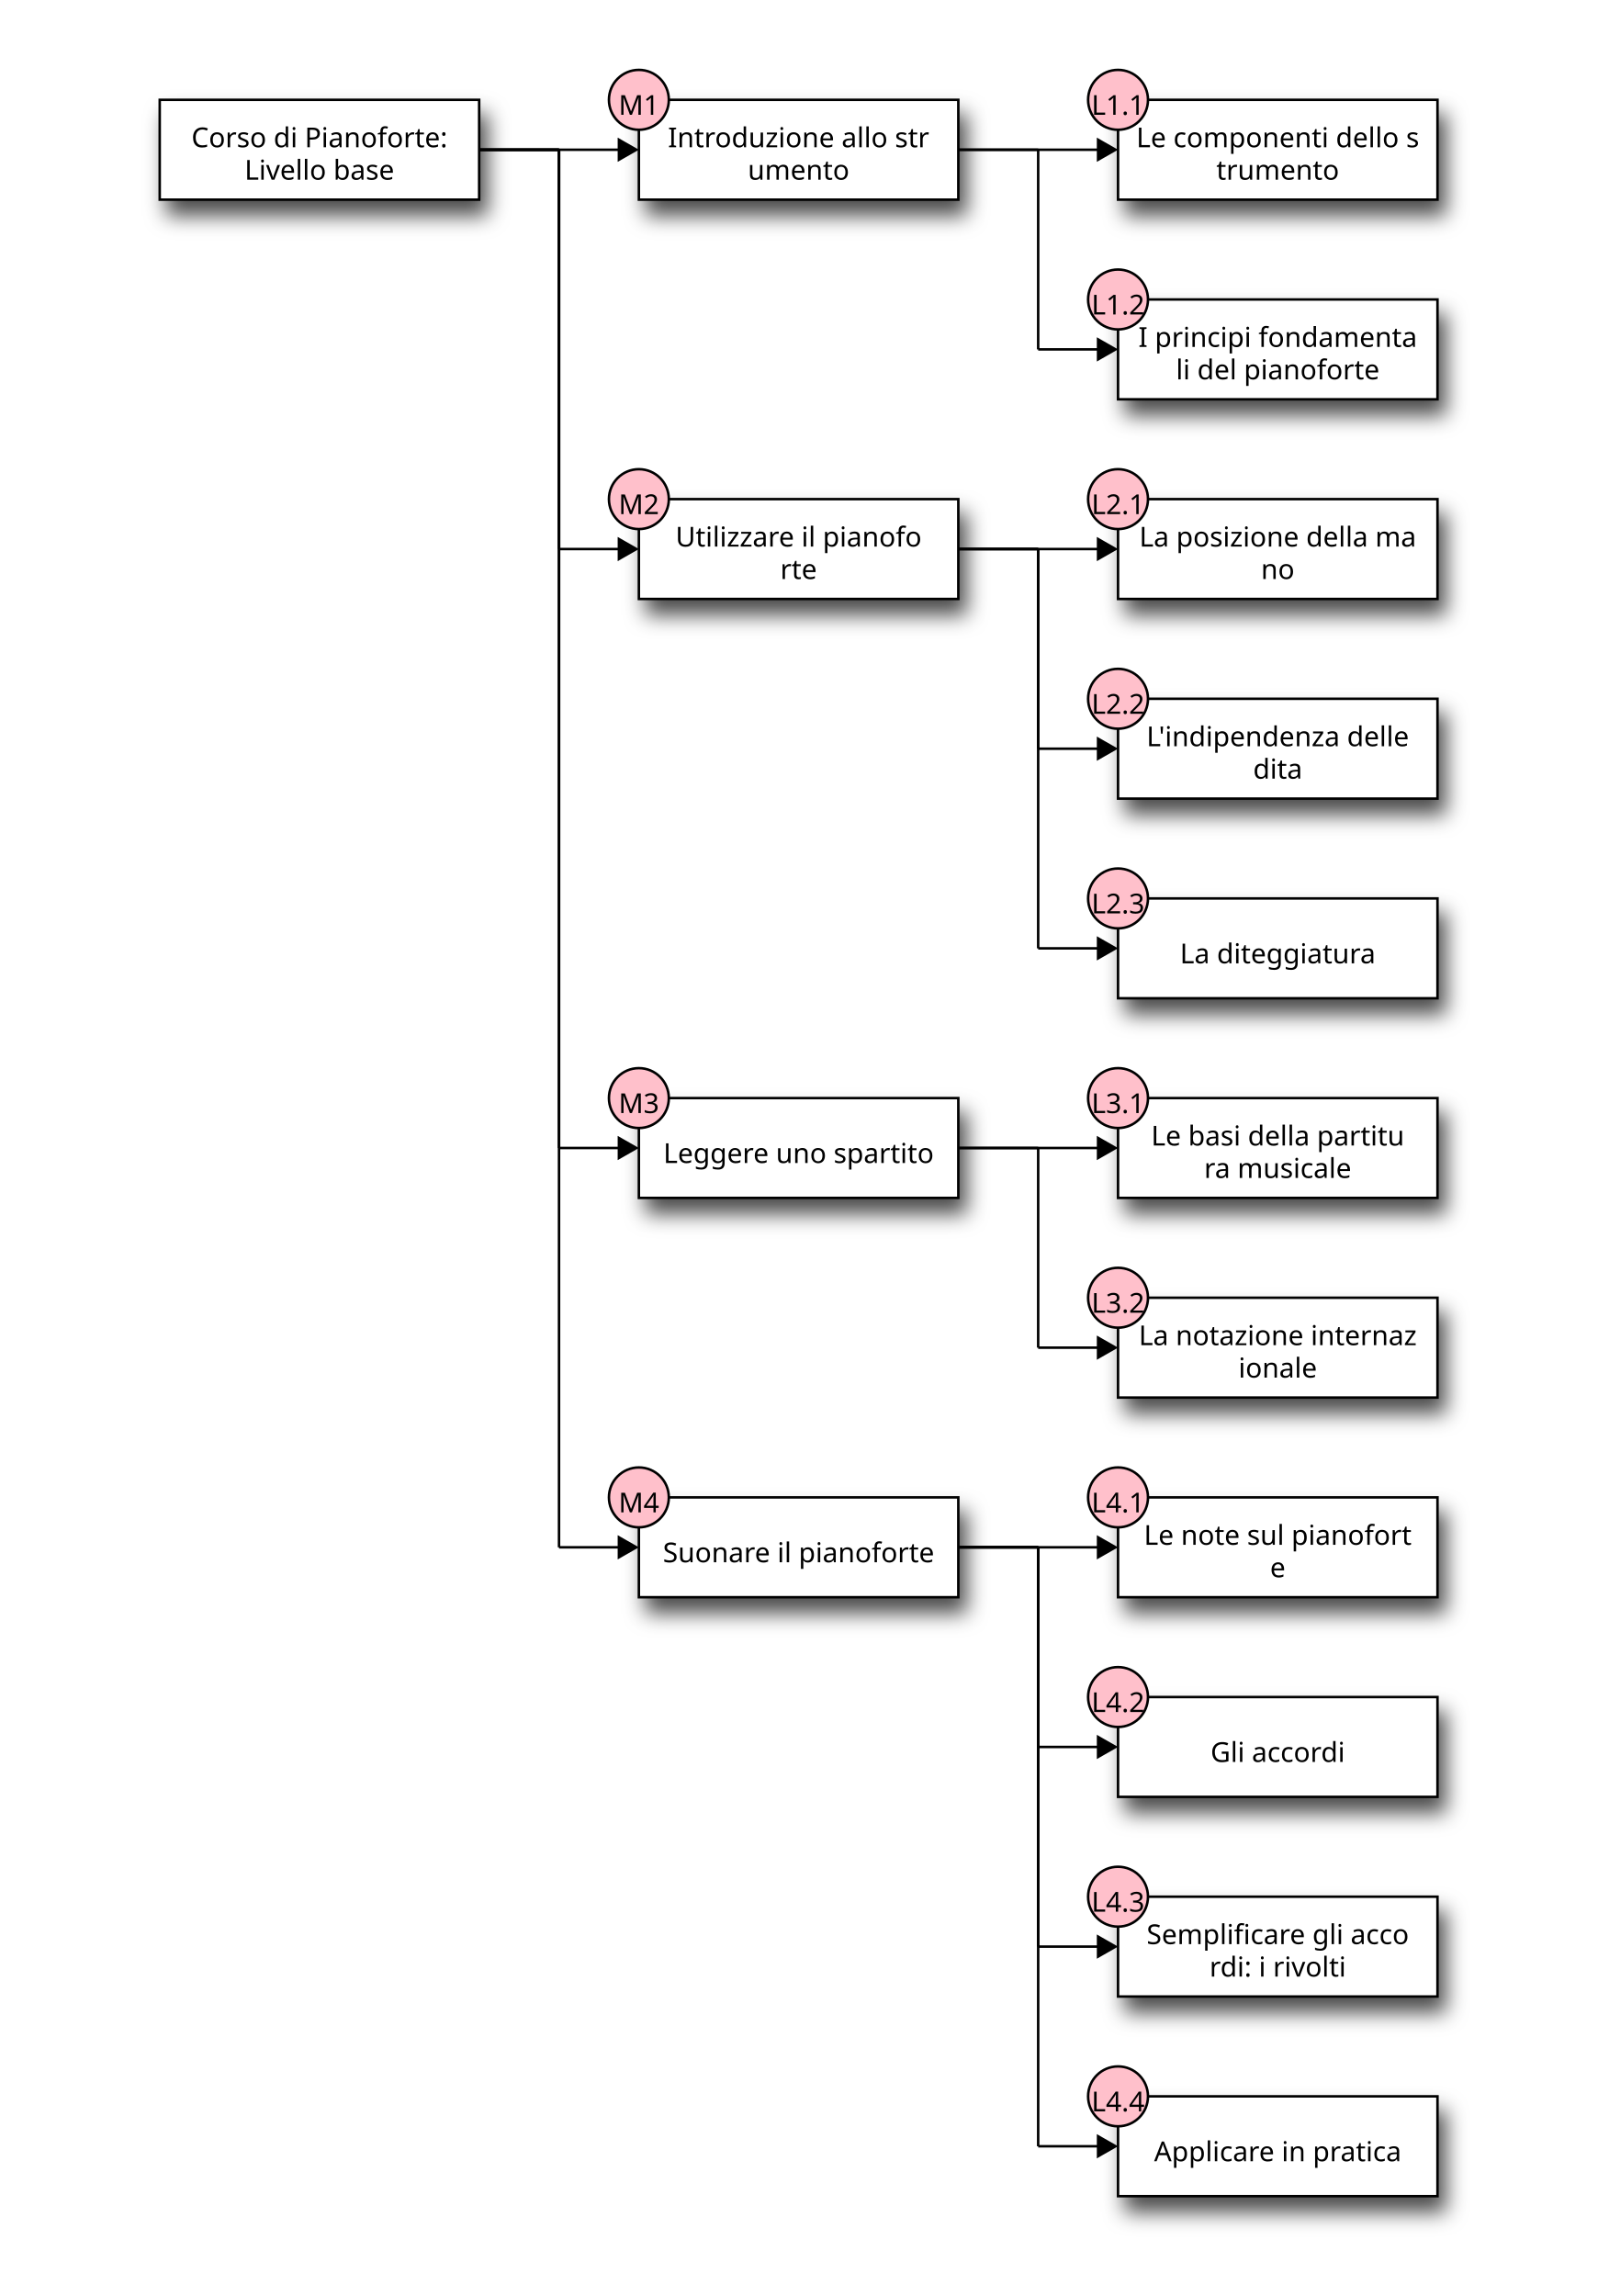
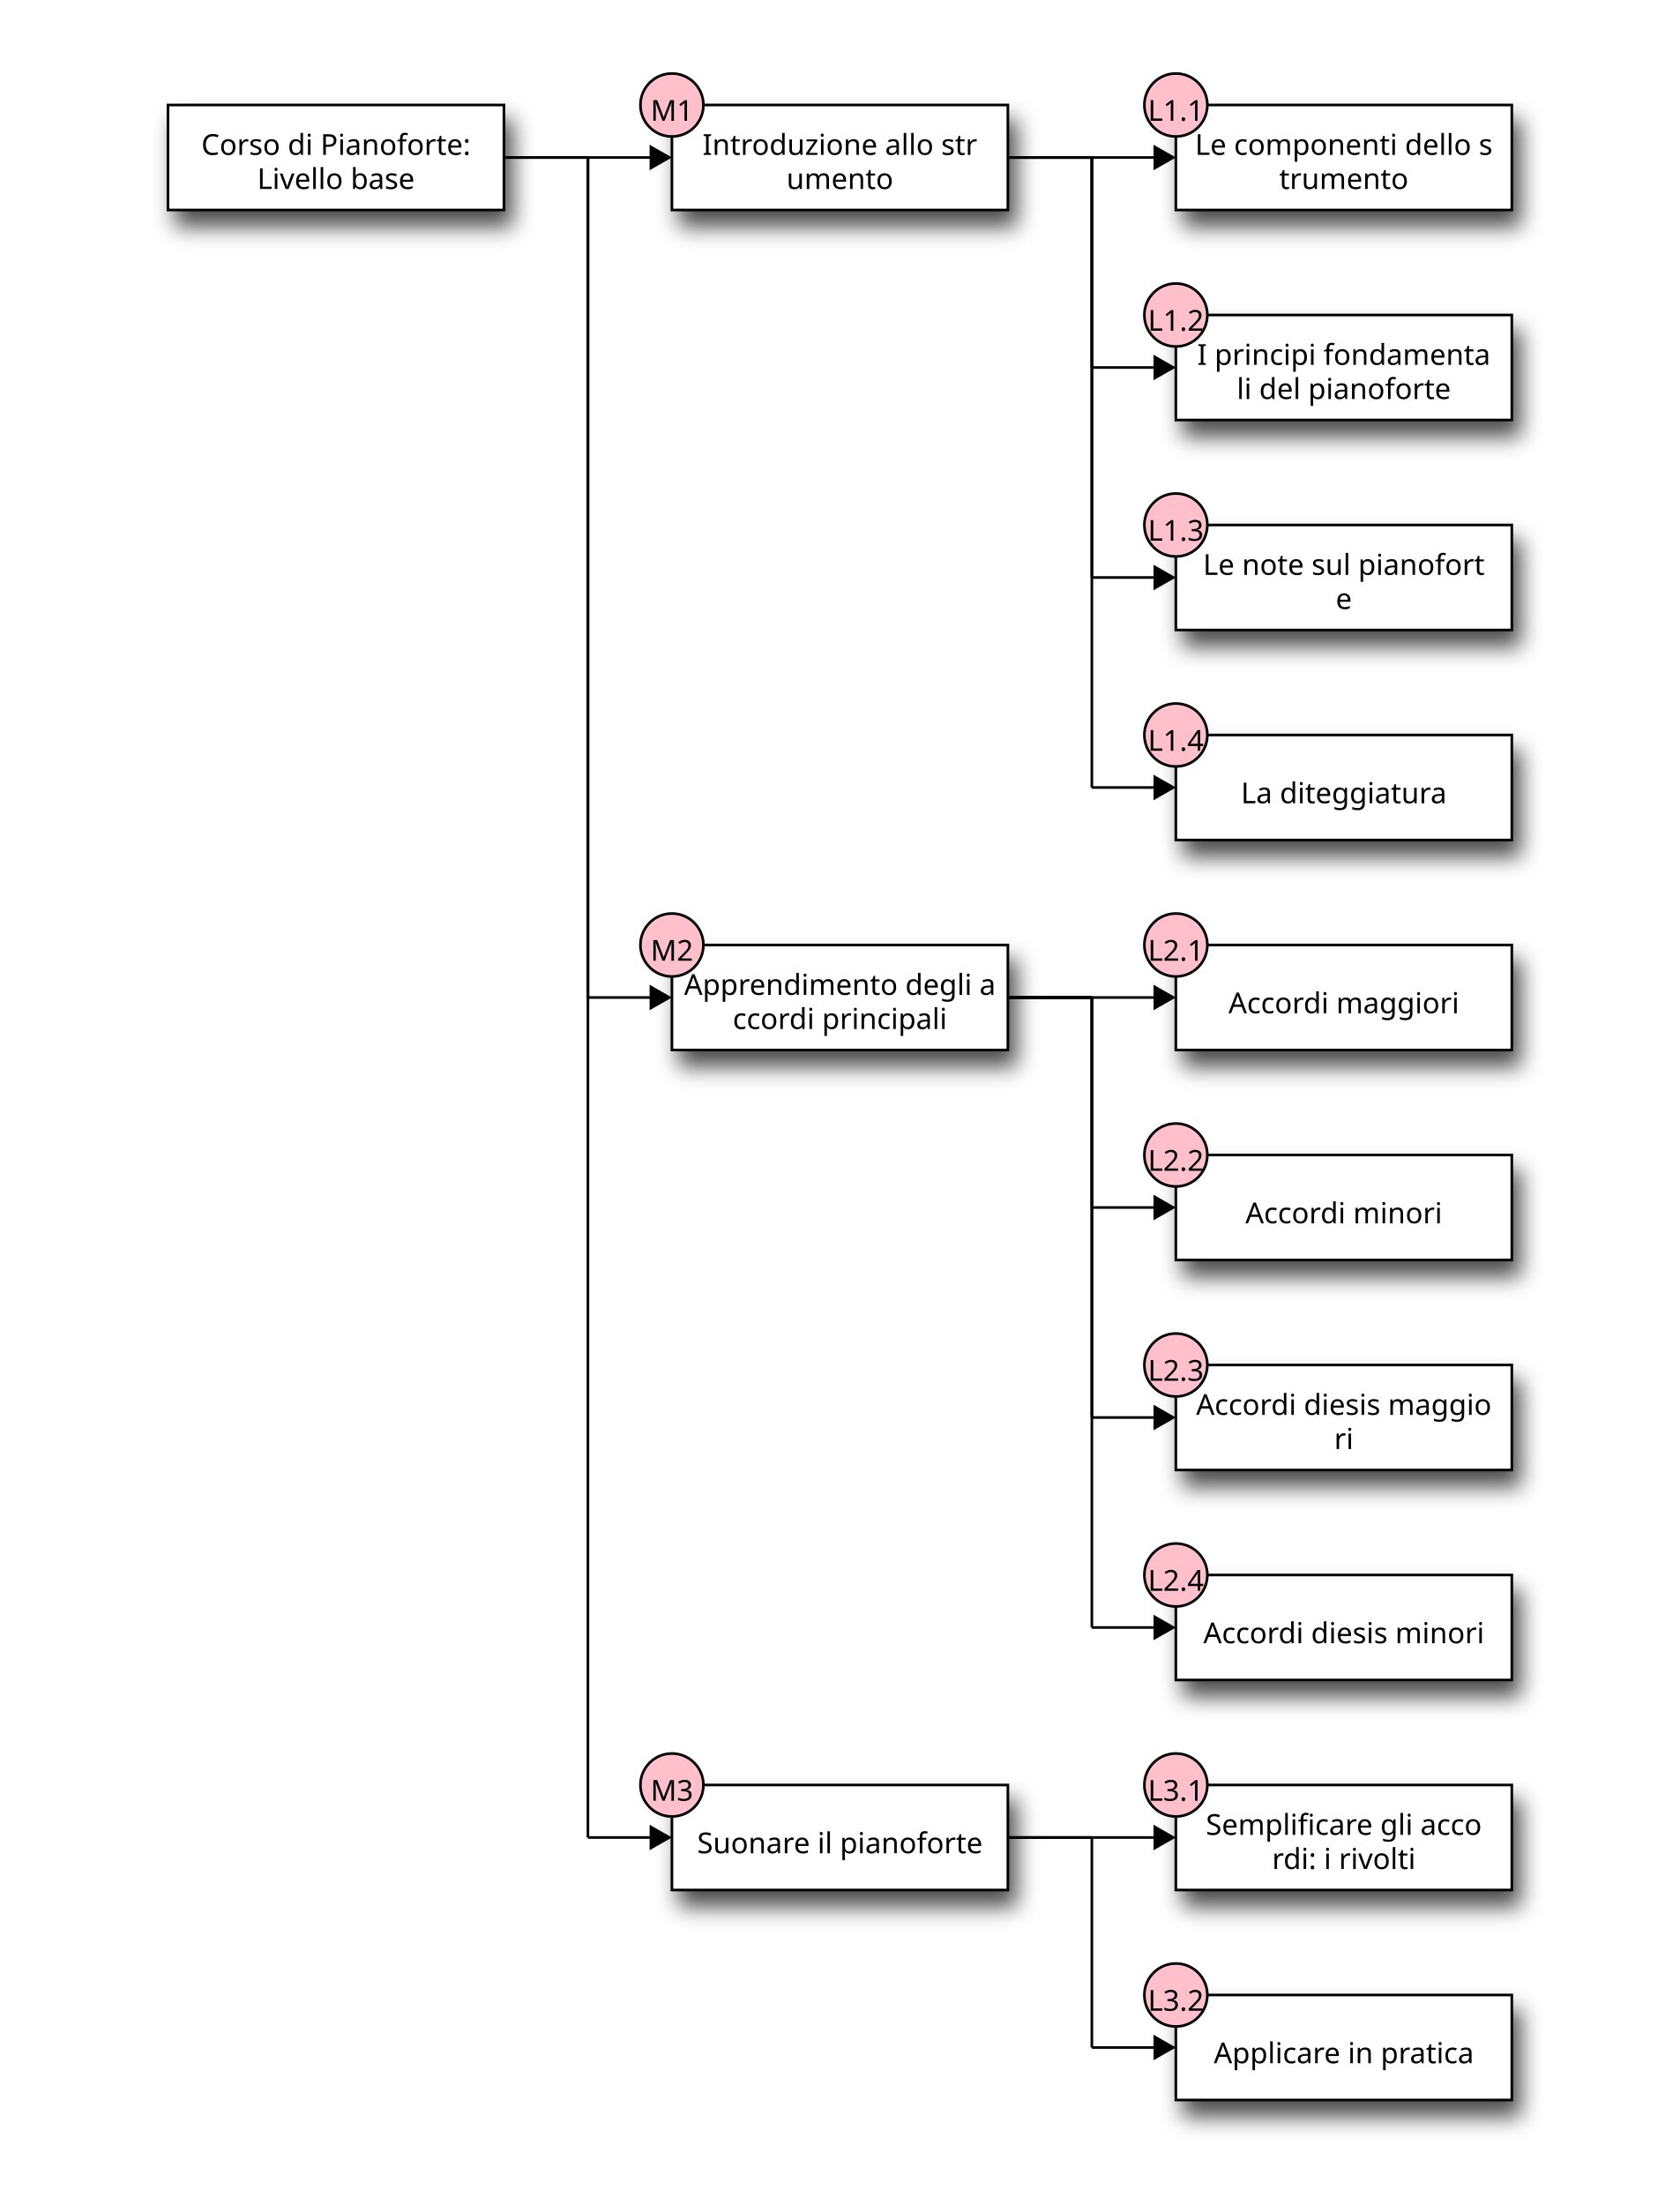
- <svg xmlns="http://www.w3.org/2000/svg" viewBox="0 0 640 920">
+ <svg xmlns="http://www.w3.org/2000/svg" viewBox="0 0 640 840">
  <defs id="defs_block">
    <filter height="1.504" id="filter_blur" width="1.157" x="-0.079" y="-0.252">
      <feGaussianBlur id="feGaussianBlur3780" stdDeviation="4.2" />
    </filter>
  </defs>
  <rect fill="rgb(0,0,0)" height="40" stroke="rgb(0,0,0)" style="filter:url(#filter_blur);opacity:0.7;fill-opacity:1" width="128" x="67" y="46" />
  <rect fill="rgb(0,0,0)" height="40" stroke="rgb(0,0,0)" style="filter:url(#filter_blur);opacity:0.7;fill-opacity:1" width="128" x="259" y="46" />
-   <rect fill="rgb(0,0,0)" height="40" stroke="rgb(0,0,0)" style="filter:url(#filter_blur);opacity:0.7;fill-opacity:1" width="128" x="259" y="206" />
-   <rect fill="rgb(0,0,0)" height="40" stroke="rgb(0,0,0)" style="filter:url(#filter_blur);opacity:0.7;fill-opacity:1" width="128" x="259" y="446" />
-   <rect fill="rgb(0,0,0)" height="40" stroke="rgb(0,0,0)" style="filter:url(#filter_blur);opacity:0.7;fill-opacity:1" width="128" x="259" y="606" />
+   <rect fill="rgb(0,0,0)" height="40" stroke="rgb(0,0,0)" style="filter:url(#filter_blur);opacity:0.7;fill-opacity:1" width="128" x="259" y="366" />
+   <rect fill="rgb(0,0,0)" height="40" stroke="rgb(0,0,0)" style="filter:url(#filter_blur);opacity:0.7;fill-opacity:1" width="128" x="259" y="686" />
  <rect fill="rgb(0,0,0)" height="40" stroke="rgb(0,0,0)" style="filter:url(#filter_blur);opacity:0.7;fill-opacity:1" width="128" x="451" y="46" />
  <rect fill="rgb(0,0,0)" height="40" stroke="rgb(0,0,0)" style="filter:url(#filter_blur);opacity:0.7;fill-opacity:1" width="128" x="451" y="126" />
  <rect fill="rgb(0,0,0)" height="40" stroke="rgb(0,0,0)" style="filter:url(#filter_blur);opacity:0.7;fill-opacity:1" width="128" x="451" y="206" />
  <rect fill="rgb(0,0,0)" height="40" stroke="rgb(0,0,0)" style="filter:url(#filter_blur);opacity:0.7;fill-opacity:1" width="128" x="451" y="286" />
  <rect fill="rgb(0,0,0)" height="40" stroke="rgb(0,0,0)" style="filter:url(#filter_blur);opacity:0.7;fill-opacity:1" width="128" x="451" y="366" />
  <rect fill="rgb(0,0,0)" height="40" stroke="rgb(0,0,0)" style="filter:url(#filter_blur);opacity:0.7;fill-opacity:1" width="128" x="451" y="446" />
  <rect fill="rgb(0,0,0)" height="40" stroke="rgb(0,0,0)" style="filter:url(#filter_blur);opacity:0.7;fill-opacity:1" width="128" x="451" y="526" />
  <rect fill="rgb(0,0,0)" height="40" stroke="rgb(0,0,0)" style="filter:url(#filter_blur);opacity:0.7;fill-opacity:1" width="128" x="451" y="606" />
  <rect fill="rgb(0,0,0)" height="40" stroke="rgb(0,0,0)" style="filter:url(#filter_blur);opacity:0.7;fill-opacity:1" width="128" x="451" y="686" />
  <rect fill="rgb(0,0,0)" height="40" stroke="rgb(0,0,0)" style="filter:url(#filter_blur);opacity:0.7;fill-opacity:1" width="128" x="451" y="766" />
-   <rect fill="rgb(0,0,0)" height="40" stroke="rgb(0,0,0)" style="filter:url(#filter_blur);opacity:0.7;fill-opacity:1" width="128" x="451" y="846" />
  <rect fill="rgb(255,255,255)" height="40" stroke="rgb(0,0,0)" width="128" x="64" y="40" />
  <text fill="rgb(0,0,0)" font-family="sans-serif" font-size="11" font-style="normal" font-weight="normal" text-anchor="middle" textLength="120" x="128.0" y="59">Corso di Pianoforte:</text>
  <text fill="rgb(0,0,0)" font-family="sans-serif" font-size="11" font-style="normal" font-weight="normal" text-anchor="middle" textLength="72" x="128.0" y="72">Livello base</text>
  <rect fill="rgb(255,255,255)" height="40" stroke="rgb(0,0,0)" width="128" x="256" y="40" />
  <text fill="rgb(0,0,0)" font-family="sans-serif" font-size="11" font-style="normal" font-weight="normal" text-anchor="middle" textLength="126" x="320.0" y="59">Introduzione allo str</text>
  <text fill="rgb(0,0,0)" font-family="sans-serif" font-size="11" font-style="normal" font-weight="normal" text-anchor="middle" textLength="36" x="320.0" y="72">umento</text>
  <ellipse cx="256" cy="40" fill="pink" rx="12.0" ry="12.0" stroke="rgb(0,0,0)" />
  <text fill="rgb(0,0,0)" font-family="sans-serif" font-size="11" font-style="normal" font-weight="normal" text-anchor="middle" textLength="12" x="256.0" y="46">M1</text>
-   <rect fill="rgb(255,255,255)" height="40" stroke="rgb(0,0,0)" width="128" x="256" y="200" />
-   <text fill="rgb(0,0,0)" font-family="sans-serif" font-size="11" font-style="normal" font-weight="normal" text-anchor="middle" textLength="126" x="320.0" y="219">Utilizzare il pianofo</text>
-   <text fill="rgb(0,0,0)" font-family="sans-serif" font-size="11" font-style="normal" font-weight="normal" text-anchor="middle" textLength="18" x="320.0" y="232">rte</text>
-   <ellipse cx="256" cy="200" fill="pink" rx="12.0" ry="12.0" stroke="rgb(0,0,0)" />
-   <text fill="rgb(0,0,0)" font-family="sans-serif" font-size="11" font-style="normal" font-weight="normal" text-anchor="middle" textLength="12" x="256.0" y="206">M2</text>
-   <rect fill="rgb(255,255,255)" height="40" stroke="rgb(0,0,0)" width="128" x="256" y="440" />
-   <text fill="rgb(0,0,0)" font-family="sans-serif" font-size="11" font-style="normal" font-weight="normal" text-anchor="middle" textLength="120" x="320.0" y="466">Leggere uno spartito</text>
-   <ellipse cx="256" cy="440" fill="pink" rx="12.0" ry="12.0" stroke="rgb(0,0,0)" />
-   <text fill="rgb(0,0,0)" font-family="sans-serif" font-size="11" font-style="normal" font-weight="normal" text-anchor="middle" textLength="12" x="256.0" y="446">M3</text>
-   <rect fill="rgb(255,255,255)" height="40" stroke="rgb(0,0,0)" width="128" x="256" y="600" />
-   <text fill="rgb(0,0,0)" font-family="sans-serif" font-size="11" font-style="normal" font-weight="normal" text-anchor="middle" textLength="126" x="320.0" y="626">Suonare il pianoforte</text>
-   <ellipse cx="256" cy="600" fill="pink" rx="12.0" ry="12.0" stroke="rgb(0,0,0)" />
-   <text fill="rgb(0,0,0)" font-family="sans-serif" font-size="11" font-style="normal" font-weight="normal" text-anchor="middle" textLength="12" x="256.0" y="606">M4</text>
+   <rect fill="rgb(255,255,255)" height="40" stroke="rgb(0,0,0)" width="128" x="256" y="360" />
+   <text fill="rgb(0,0,0)" font-family="sans-serif" font-size="11" font-style="normal" font-weight="normal" text-anchor="middle" textLength="126" x="320.0" y="379">Apprendimento degli a</text>
+   <text fill="rgb(0,0,0)" font-family="sans-serif" font-size="11" font-style="normal" font-weight="normal" text-anchor="middle" textLength="102" x="320.0" y="392">ccordi principali</text>
+   <ellipse cx="256" cy="360" fill="pink" rx="12.0" ry="12.0" stroke="rgb(0,0,0)" />
+   <text fill="rgb(0,0,0)" font-family="sans-serif" font-size="11" font-style="normal" font-weight="normal" text-anchor="middle" textLength="12" x="256.0" y="366">M2</text>
+   <rect fill="rgb(255,255,255)" height="40" stroke="rgb(0,0,0)" width="128" x="256" y="680" />
+   <text fill="rgb(0,0,0)" font-family="sans-serif" font-size="11" font-style="normal" font-weight="normal" text-anchor="middle" textLength="126" x="320.0" y="706">Suonare il pianoforte</text>
+   <ellipse cx="256" cy="680" fill="pink" rx="12.0" ry="12.0" stroke="rgb(0,0,0)" />
+   <text fill="rgb(0,0,0)" font-family="sans-serif" font-size="11" font-style="normal" font-weight="normal" text-anchor="middle" textLength="12" x="256.0" y="686">M3</text>
  <rect fill="rgb(255,255,255)" height="40" stroke="rgb(0,0,0)" width="128" x="448" y="40" />
  <text fill="rgb(0,0,0)" font-family="sans-serif" font-size="11" font-style="normal" font-weight="normal" text-anchor="middle" textLength="126" x="512.0" y="59">Le componenti dello s</text>
  <text fill="rgb(0,0,0)" font-family="sans-serif" font-size="11" font-style="normal" font-weight="normal" text-anchor="middle" textLength="48" x="512.0" y="72">trumento</text>
  <ellipse cx="448" cy="40" fill="pink" rx="12.0" ry="12.0" stroke="rgb(0,0,0)" />
  <text fill="rgb(0,0,0)" font-family="sans-serif" font-size="11" font-style="normal" font-weight="normal" text-anchor="middle" textLength="24" x="448.0" y="46">L1.1</text>
  <rect fill="rgb(255,255,255)" height="40" stroke="rgb(0,0,0)" width="128" x="448" y="120" />
  <text fill="rgb(0,0,0)" font-family="sans-serif" font-size="11" font-style="normal" font-weight="normal" text-anchor="middle" textLength="126" x="512.0" y="139">I principi fondamenta</text>
  <text fill="rgb(0,0,0)" font-family="sans-serif" font-size="11" font-style="normal" font-weight="normal" text-anchor="middle" textLength="102" x="512.0" y="152">li del pianoforte</text>
  <ellipse cx="448" cy="120" fill="pink" rx="12.0" ry="12.0" stroke="rgb(0,0,0)" />
  <text fill="rgb(0,0,0)" font-family="sans-serif" font-size="11" font-style="normal" font-weight="normal" text-anchor="middle" textLength="24" x="448.0" y="126">L1.2</text>
  <rect fill="rgb(255,255,255)" height="40" stroke="rgb(0,0,0)" width="128" x="448" y="200" />
-   <text fill="rgb(0,0,0)" font-family="sans-serif" font-size="11" font-style="normal" font-weight="normal" text-anchor="middle" textLength="126" x="512.0" y="219">La posizione della ma</text>
-   <text fill="rgb(0,0,0)" font-family="sans-serif" font-size="11" font-style="normal" font-weight="normal" text-anchor="middle" textLength="12" x="512.0" y="232">no</text>
+   <text fill="rgb(0,0,0)" font-family="sans-serif" font-size="11" font-style="normal" font-weight="normal" text-anchor="middle" textLength="126" x="512.0" y="219">Le note sul pianofort</text>
+   <text fill="rgb(0,0,0)" font-family="sans-serif" font-size="11" font-style="normal" font-weight="normal" text-anchor="middle" textLength="6" x="512.0" y="232">e</text>
  <ellipse cx="448" cy="200" fill="pink" rx="12.0" ry="12.0" stroke="rgb(0,0,0)" />
-   <text fill="rgb(0,0,0)" font-family="sans-serif" font-size="11" font-style="normal" font-weight="normal" text-anchor="middle" textLength="24" x="448.0" y="206">L2.1</text>
+   <text fill="rgb(0,0,0)" font-family="sans-serif" font-size="11" font-style="normal" font-weight="normal" text-anchor="middle" textLength="24" x="448.0" y="206">L1.3</text>
  <rect fill="rgb(255,255,255)" height="40" stroke="rgb(0,0,0)" width="128" x="448" y="280" />
-   <text fill="rgb(0,0,0)" font-family="sans-serif" font-size="11" font-style="normal" font-weight="normal" text-anchor="middle" textLength="126" x="512.0" y="299">L'indipendenza delle </text>
-   <text fill="rgb(0,0,0)" font-family="sans-serif" font-size="11" font-style="normal" font-weight="normal" text-anchor="middle" textLength="24" x="512.0" y="312">dita</text>
+   <text fill="rgb(0,0,0)" font-family="sans-serif" font-size="11" font-style="normal" font-weight="normal" text-anchor="middle" textLength="90" x="512.0" y="306">La diteggiatura</text>
  <ellipse cx="448" cy="280" fill="pink" rx="12.0" ry="12.0" stroke="rgb(0,0,0)" />
-   <text fill="rgb(0,0,0)" font-family="sans-serif" font-size="11" font-style="normal" font-weight="normal" text-anchor="middle" textLength="24" x="448.0" y="286">L2.2</text>
+   <text fill="rgb(0,0,0)" font-family="sans-serif" font-size="11" font-style="normal" font-weight="normal" text-anchor="middle" textLength="24" x="448.0" y="286">L1.4</text>
  <rect fill="rgb(255,255,255)" height="40" stroke="rgb(0,0,0)" width="128" x="448" y="360" />
-   <text fill="rgb(0,0,0)" font-family="sans-serif" font-size="11" font-style="normal" font-weight="normal" text-anchor="middle" textLength="90" x="512.0" y="386">La diteggiatura</text>
+   <text fill="rgb(0,0,0)" font-family="sans-serif" font-size="11" font-style="normal" font-weight="normal" text-anchor="middle" textLength="96" x="512.0" y="386">Accordi maggiori</text>
  <ellipse cx="448" cy="360" fill="pink" rx="12.0" ry="12.0" stroke="rgb(0,0,0)" />
-   <text fill="rgb(0,0,0)" font-family="sans-serif" font-size="11" font-style="normal" font-weight="normal" text-anchor="middle" textLength="24" x="448.0" y="366">L2.3</text>
+   <text fill="rgb(0,0,0)" font-family="sans-serif" font-size="11" font-style="normal" font-weight="normal" text-anchor="middle" textLength="24" x="448.0" y="366">L2.1</text>
  <rect fill="rgb(255,255,255)" height="40" stroke="rgb(0,0,0)" width="128" x="448" y="440" />
-   <text fill="rgb(0,0,0)" font-family="sans-serif" font-size="11" font-style="normal" font-weight="normal" text-anchor="middle" textLength="126" x="512.0" y="459">Le basi della partitu</text>
-   <text fill="rgb(0,0,0)" font-family="sans-serif" font-size="11" font-style="normal" font-weight="normal" text-anchor="middle" textLength="66" x="512.0" y="472">ra musicale</text>
+   <text fill="rgb(0,0,0)" font-family="sans-serif" font-size="11" font-style="normal" font-weight="normal" text-anchor="middle" textLength="84" x="512.0" y="466">Accordi minori</text>
  <ellipse cx="448" cy="440" fill="pink" rx="12.0" ry="12.0" stroke="rgb(0,0,0)" />
-   <text fill="rgb(0,0,0)" font-family="sans-serif" font-size="11" font-style="normal" font-weight="normal" text-anchor="middle" textLength="24" x="448.0" y="446">L3.1</text>
+   <text fill="rgb(0,0,0)" font-family="sans-serif" font-size="11" font-style="normal" font-weight="normal" text-anchor="middle" textLength="24" x="448.0" y="446">L2.2</text>
  <rect fill="rgb(255,255,255)" height="40" stroke="rgb(0,0,0)" width="128" x="448" y="520" />
-   <text fill="rgb(0,0,0)" font-family="sans-serif" font-size="11" font-style="normal" font-weight="normal" text-anchor="middle" textLength="126" x="512.0" y="539">La notazione internaz</text>
-   <text fill="rgb(0,0,0)" font-family="sans-serif" font-size="11" font-style="normal" font-weight="normal" text-anchor="middle" textLength="36" x="512.0" y="552">ionale</text>
+   <text fill="rgb(0,0,0)" font-family="sans-serif" font-size="11" font-style="normal" font-weight="normal" text-anchor="middle" textLength="126" x="512.0" y="539">Accordi diesis maggio</text>
+   <text fill="rgb(0,0,0)" font-family="sans-serif" font-size="11" font-style="normal" font-weight="normal" text-anchor="middle" textLength="12" x="512.0" y="552">ri</text>
  <ellipse cx="448" cy="520" fill="pink" rx="12.0" ry="12.0" stroke="rgb(0,0,0)" />
-   <text fill="rgb(0,0,0)" font-family="sans-serif" font-size="11" font-style="normal" font-weight="normal" text-anchor="middle" textLength="24" x="448.0" y="526">L3.2</text>
+   <text fill="rgb(0,0,0)" font-family="sans-serif" font-size="11" font-style="normal" font-weight="normal" text-anchor="middle" textLength="24" x="448.0" y="526">L2.3</text>
  <rect fill="rgb(255,255,255)" height="40" stroke="rgb(0,0,0)" width="128" x="448" y="600" />
-   <text fill="rgb(0,0,0)" font-family="sans-serif" font-size="11" font-style="normal" font-weight="normal" text-anchor="middle" textLength="126" x="512.0" y="619">Le note sul pianofort</text>
-   <text fill="rgb(0,0,0)" font-family="sans-serif" font-size="11" font-style="normal" font-weight="normal" text-anchor="middle" textLength="6" x="512.0" y="632">e</text>
+   <text fill="rgb(0,0,0)" font-family="sans-serif" font-size="11" font-style="normal" font-weight="normal" text-anchor="middle" textLength="126" x="512.0" y="626">Accordi diesis minori</text>
  <ellipse cx="448" cy="600" fill="pink" rx="12.0" ry="12.0" stroke="rgb(0,0,0)" />
-   <text fill="rgb(0,0,0)" font-family="sans-serif" font-size="11" font-style="normal" font-weight="normal" text-anchor="middle" textLength="24" x="448.0" y="606">L4.1</text>
+   <text fill="rgb(0,0,0)" font-family="sans-serif" font-size="11" font-style="normal" font-weight="normal" text-anchor="middle" textLength="24" x="448.0" y="606">L2.4</text>
  <rect fill="rgb(255,255,255)" height="40" stroke="rgb(0,0,0)" width="128" x="448" y="680" />
-   <text fill="rgb(0,0,0)" font-family="sans-serif" font-size="11" font-style="normal" font-weight="normal" text-anchor="middle" textLength="66" x="512.0" y="706">Gli accordi</text>
+   <text fill="rgb(0,0,0)" font-family="sans-serif" font-size="11" font-style="normal" font-weight="normal" text-anchor="middle" textLength="126" x="512.0" y="699">Semplificare gli acco</text>
+   <text fill="rgb(0,0,0)" font-family="sans-serif" font-size="11" font-style="normal" font-weight="normal" text-anchor="middle" textLength="84" x="512.0" y="712">rdi: i rivolti</text>
  <ellipse cx="448" cy="680" fill="pink" rx="12.0" ry="12.0" stroke="rgb(0,0,0)" />
-   <text fill="rgb(0,0,0)" font-family="sans-serif" font-size="11" font-style="normal" font-weight="normal" text-anchor="middle" textLength="24" x="448.0" y="686">L4.2</text>
+   <text fill="rgb(0,0,0)" font-family="sans-serif" font-size="11" font-style="normal" font-weight="normal" text-anchor="middle" textLength="24" x="448.0" y="686">L3.1</text>
  <rect fill="rgb(255,255,255)" height="40" stroke="rgb(0,0,0)" width="128" x="448" y="760" />
-   <text fill="rgb(0,0,0)" font-family="sans-serif" font-size="11" font-style="normal" font-weight="normal" text-anchor="middle" textLength="126" x="512.0" y="779">Semplificare gli acco</text>
-   <text fill="rgb(0,0,0)" font-family="sans-serif" font-size="11" font-style="normal" font-weight="normal" text-anchor="middle" textLength="84" x="512.0" y="792">rdi: i rivolti</text>
+   <text fill="rgb(0,0,0)" font-family="sans-serif" font-size="11" font-style="normal" font-weight="normal" text-anchor="middle" textLength="120" x="512.0" y="786">Applicare in pratica</text>
  <ellipse cx="448" cy="760" fill="pink" rx="12.0" ry="12.0" stroke="rgb(0,0,0)" />
-   <text fill="rgb(0,0,0)" font-family="sans-serif" font-size="11" font-style="normal" font-weight="normal" text-anchor="middle" textLength="24" x="448.0" y="766">L4.3</text>
-   <rect fill="rgb(255,255,255)" height="40" stroke="rgb(0,0,0)" width="128" x="448" y="840" />
-   <text fill="rgb(0,0,0)" font-family="sans-serif" font-size="11" font-style="normal" font-weight="normal" text-anchor="middle" textLength="120" x="512.0" y="866">Applicare in pratica</text>
-   <ellipse cx="448" cy="840" fill="pink" rx="12.0" ry="12.0" stroke="rgb(0,0,0)" />
-   <text fill="rgb(0,0,0)" font-family="sans-serif" font-size="11" font-style="normal" font-weight="normal" text-anchor="middle" textLength="24" x="448.0" y="846">L4.4</text>
+   <text fill="rgb(0,0,0)" font-family="sans-serif" font-size="11" font-style="normal" font-weight="normal" text-anchor="middle" textLength="24" x="448.0" y="766">L3.2</text>
  <path d="M 192 60 L 248 60" fill="none" stroke="rgb(0,0,0)" />
  <polygon fill="rgb(0,0,0)" points="255,60 248,56 248,64 255,60" stroke="rgb(0,0,0)" />
  <path d="M 192 60 L 224 60" fill="none" stroke="rgb(0,0,0)" />
-   <path d="M 224 60 L 224 220" fill="none" stroke="rgb(0,0,0)" />
-   <path d="M 224 220 L 248 220" fill="none" stroke="rgb(0,0,0)" />
-   <polygon fill="rgb(0,0,0)" points="255,220 248,216 248,224 255,220" stroke="rgb(0,0,0)" />
+   <path d="M 224 60 L 224 380" fill="none" stroke="rgb(0,0,0)" />
+   <path d="M 224 380 L 248 380" fill="none" stroke="rgb(0,0,0)" />
+   <polygon fill="rgb(0,0,0)" points="255,380 248,376 248,384 255,380" stroke="rgb(0,0,0)" />
  <path d="M 192 60 L 224 60" fill="none" stroke="rgb(0,0,0)" />
-   <path d="M 224 60 L 224 460" fill="none" stroke="rgb(0,0,0)" />
-   <path d="M 224 460 L 248 460" fill="none" stroke="rgb(0,0,0)" />
-   <polygon fill="rgb(0,0,0)" points="255,460 248,456 248,464 255,460" stroke="rgb(0,0,0)" />
-   <path d="M 192 60 L 224 60" fill="none" stroke="rgb(0,0,0)" />
-   <path d="M 224 60 L 224 620" fill="none" stroke="rgb(0,0,0)" />
-   <path d="M 224 620 L 248 620" fill="none" stroke="rgb(0,0,0)" />
-   <polygon fill="rgb(0,0,0)" points="255,620 248,616 248,624 255,620" stroke="rgb(0,0,0)" />
+   <path d="M 224 60 L 224 700" fill="none" stroke="rgb(0,0,0)" />
+   <path d="M 224 700 L 248 700" fill="none" stroke="rgb(0,0,0)" />
+   <polygon fill="rgb(0,0,0)" points="255,700 248,696 248,704 255,700" stroke="rgb(0,0,0)" />
  <path d="M 384 60 L 440 60" fill="none" stroke="rgb(0,0,0)" />
  <polygon fill="rgb(0,0,0)" points="447,60 440,56 440,64 447,60" stroke="rgb(0,0,0)" />
  <path d="M 384 60 L 416 60" fill="none" stroke="rgb(0,0,0)" />
  <path d="M 416 60 L 416 140" fill="none" stroke="rgb(0,0,0)" />
  <path d="M 416 140 L 440 140" fill="none" stroke="rgb(0,0,0)" />
  <polygon fill="rgb(0,0,0)" points="447,140 440,136 440,144 447,140" stroke="rgb(0,0,0)" />
-   <path d="M 384 220 L 440 220" fill="none" stroke="rgb(0,0,0)" />
+   <path d="M 384 60 L 416 60" fill="none" stroke="rgb(0,0,0)" />
+   <path d="M 416 60 L 416 220" fill="none" stroke="rgb(0,0,0)" />
+   <path d="M 416 220 L 440 220" fill="none" stroke="rgb(0,0,0)" />
  <polygon fill="rgb(0,0,0)" points="447,220 440,216 440,224 447,220" stroke="rgb(0,0,0)" />
-   <path d="M 384 220 L 416 220" fill="none" stroke="rgb(0,0,0)" />
-   <path d="M 416 220 L 416 300" fill="none" stroke="rgb(0,0,0)" />
+   <path d="M 384 60 L 416 60" fill="none" stroke="rgb(0,0,0)" />
+   <path d="M 416 60 L 416 300" fill="none" stroke="rgb(0,0,0)" />
  <path d="M 416 300 L 440 300" fill="none" stroke="rgb(0,0,0)" />
  <polygon fill="rgb(0,0,0)" points="447,300 440,296 440,304 447,300" stroke="rgb(0,0,0)" />
-   <path d="M 384 220 L 416 220" fill="none" stroke="rgb(0,0,0)" />
-   <path d="M 416 220 L 416 380" fill="none" stroke="rgb(0,0,0)" />
-   <path d="M 416 380 L 440 380" fill="none" stroke="rgb(0,0,0)" />
+   <path d="M 384 380 L 440 380" fill="none" stroke="rgb(0,0,0)" />
  <polygon fill="rgb(0,0,0)" points="447,380 440,376 440,384 447,380" stroke="rgb(0,0,0)" />
-   <path d="M 384 460 L 440 460" fill="none" stroke="rgb(0,0,0)" />
+   <path d="M 384 380 L 416 380" fill="none" stroke="rgb(0,0,0)" />
+   <path d="M 416 380 L 416 460" fill="none" stroke="rgb(0,0,0)" />
+   <path d="M 416 460 L 440 460" fill="none" stroke="rgb(0,0,0)" />
  <polygon fill="rgb(0,0,0)" points="447,460 440,456 440,464 447,460" stroke="rgb(0,0,0)" />
-   <path d="M 384 460 L 416 460" fill="none" stroke="rgb(0,0,0)" />
-   <path d="M 416 460 L 416 540" fill="none" stroke="rgb(0,0,0)" />
+   <path d="M 384 380 L 416 380" fill="none" stroke="rgb(0,0,0)" />
+   <path d="M 416 380 L 416 540" fill="none" stroke="rgb(0,0,0)" />
  <path d="M 416 540 L 440 540" fill="none" stroke="rgb(0,0,0)" />
  <polygon fill="rgb(0,0,0)" points="447,540 440,536 440,544 447,540" stroke="rgb(0,0,0)" />
-   <path d="M 384 620 L 440 620" fill="none" stroke="rgb(0,0,0)" />
+   <path d="M 384 380 L 416 380" fill="none" stroke="rgb(0,0,0)" />
+   <path d="M 416 380 L 416 620" fill="none" stroke="rgb(0,0,0)" />
+   <path d="M 416 620 L 440 620" fill="none" stroke="rgb(0,0,0)" />
  <polygon fill="rgb(0,0,0)" points="447,620 440,616 440,624 447,620" stroke="rgb(0,0,0)" />
-   <path d="M 384 620 L 416 620" fill="none" stroke="rgb(0,0,0)" />
-   <path d="M 416 620 L 416 700" fill="none" stroke="rgb(0,0,0)" />
-   <path d="M 416 700 L 440 700" fill="none" stroke="rgb(0,0,0)" />
+   <path d="M 384 700 L 440 700" fill="none" stroke="rgb(0,0,0)" />
  <polygon fill="rgb(0,0,0)" points="447,700 440,696 440,704 447,700" stroke="rgb(0,0,0)" />
-   <path d="M 384 620 L 416 620" fill="none" stroke="rgb(0,0,0)" />
-   <path d="M 416 620 L 416 780" fill="none" stroke="rgb(0,0,0)" />
+   <path d="M 384 700 L 416 700" fill="none" stroke="rgb(0,0,0)" />
+   <path d="M 416 700 L 416 780" fill="none" stroke="rgb(0,0,0)" />
  <path d="M 416 780 L 440 780" fill="none" stroke="rgb(0,0,0)" />
  <polygon fill="rgb(0,0,0)" points="447,780 440,776 440,784 447,780" stroke="rgb(0,0,0)" />
-   <path d="M 384 620 L 416 620" fill="none" stroke="rgb(0,0,0)" />
-   <path d="M 416 620 L 416 860" fill="none" stroke="rgb(0,0,0)" />
-   <path d="M 416 860 L 440 860" fill="none" stroke="rgb(0,0,0)" />
-   <polygon fill="rgb(0,0,0)" points="447,860 440,856 440,864 447,860" stroke="rgb(0,0,0)" />
</svg>
